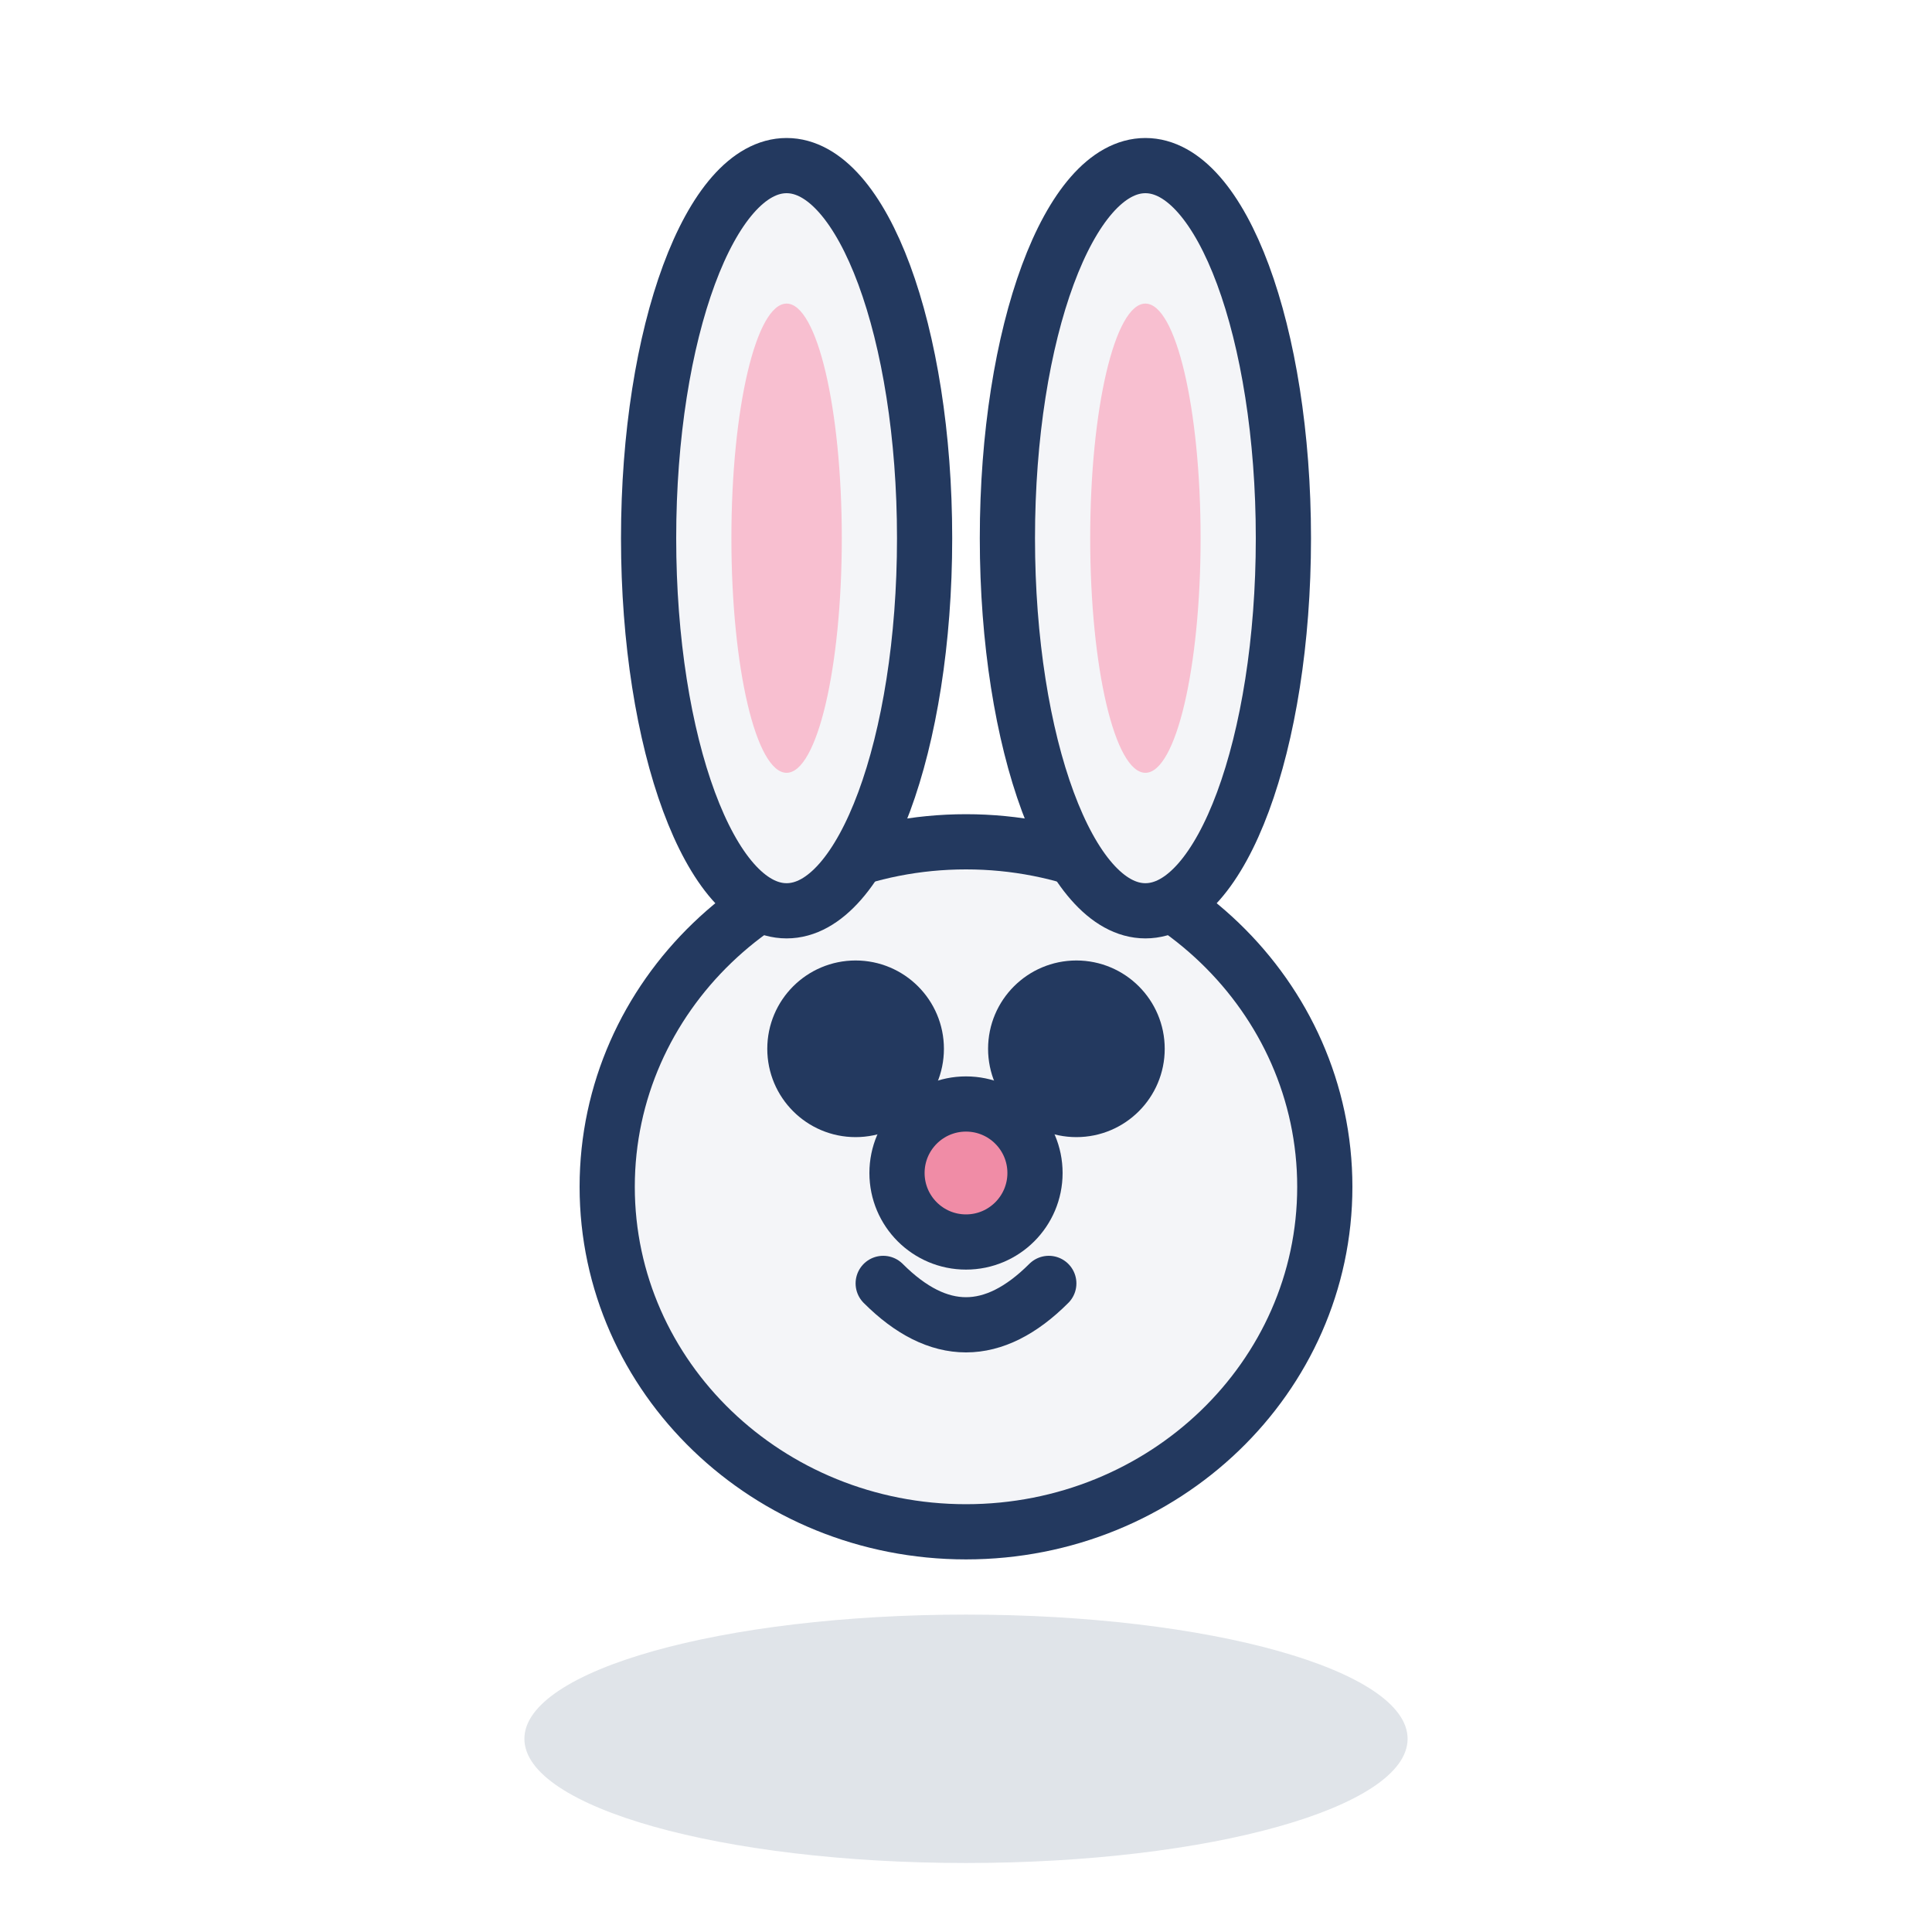
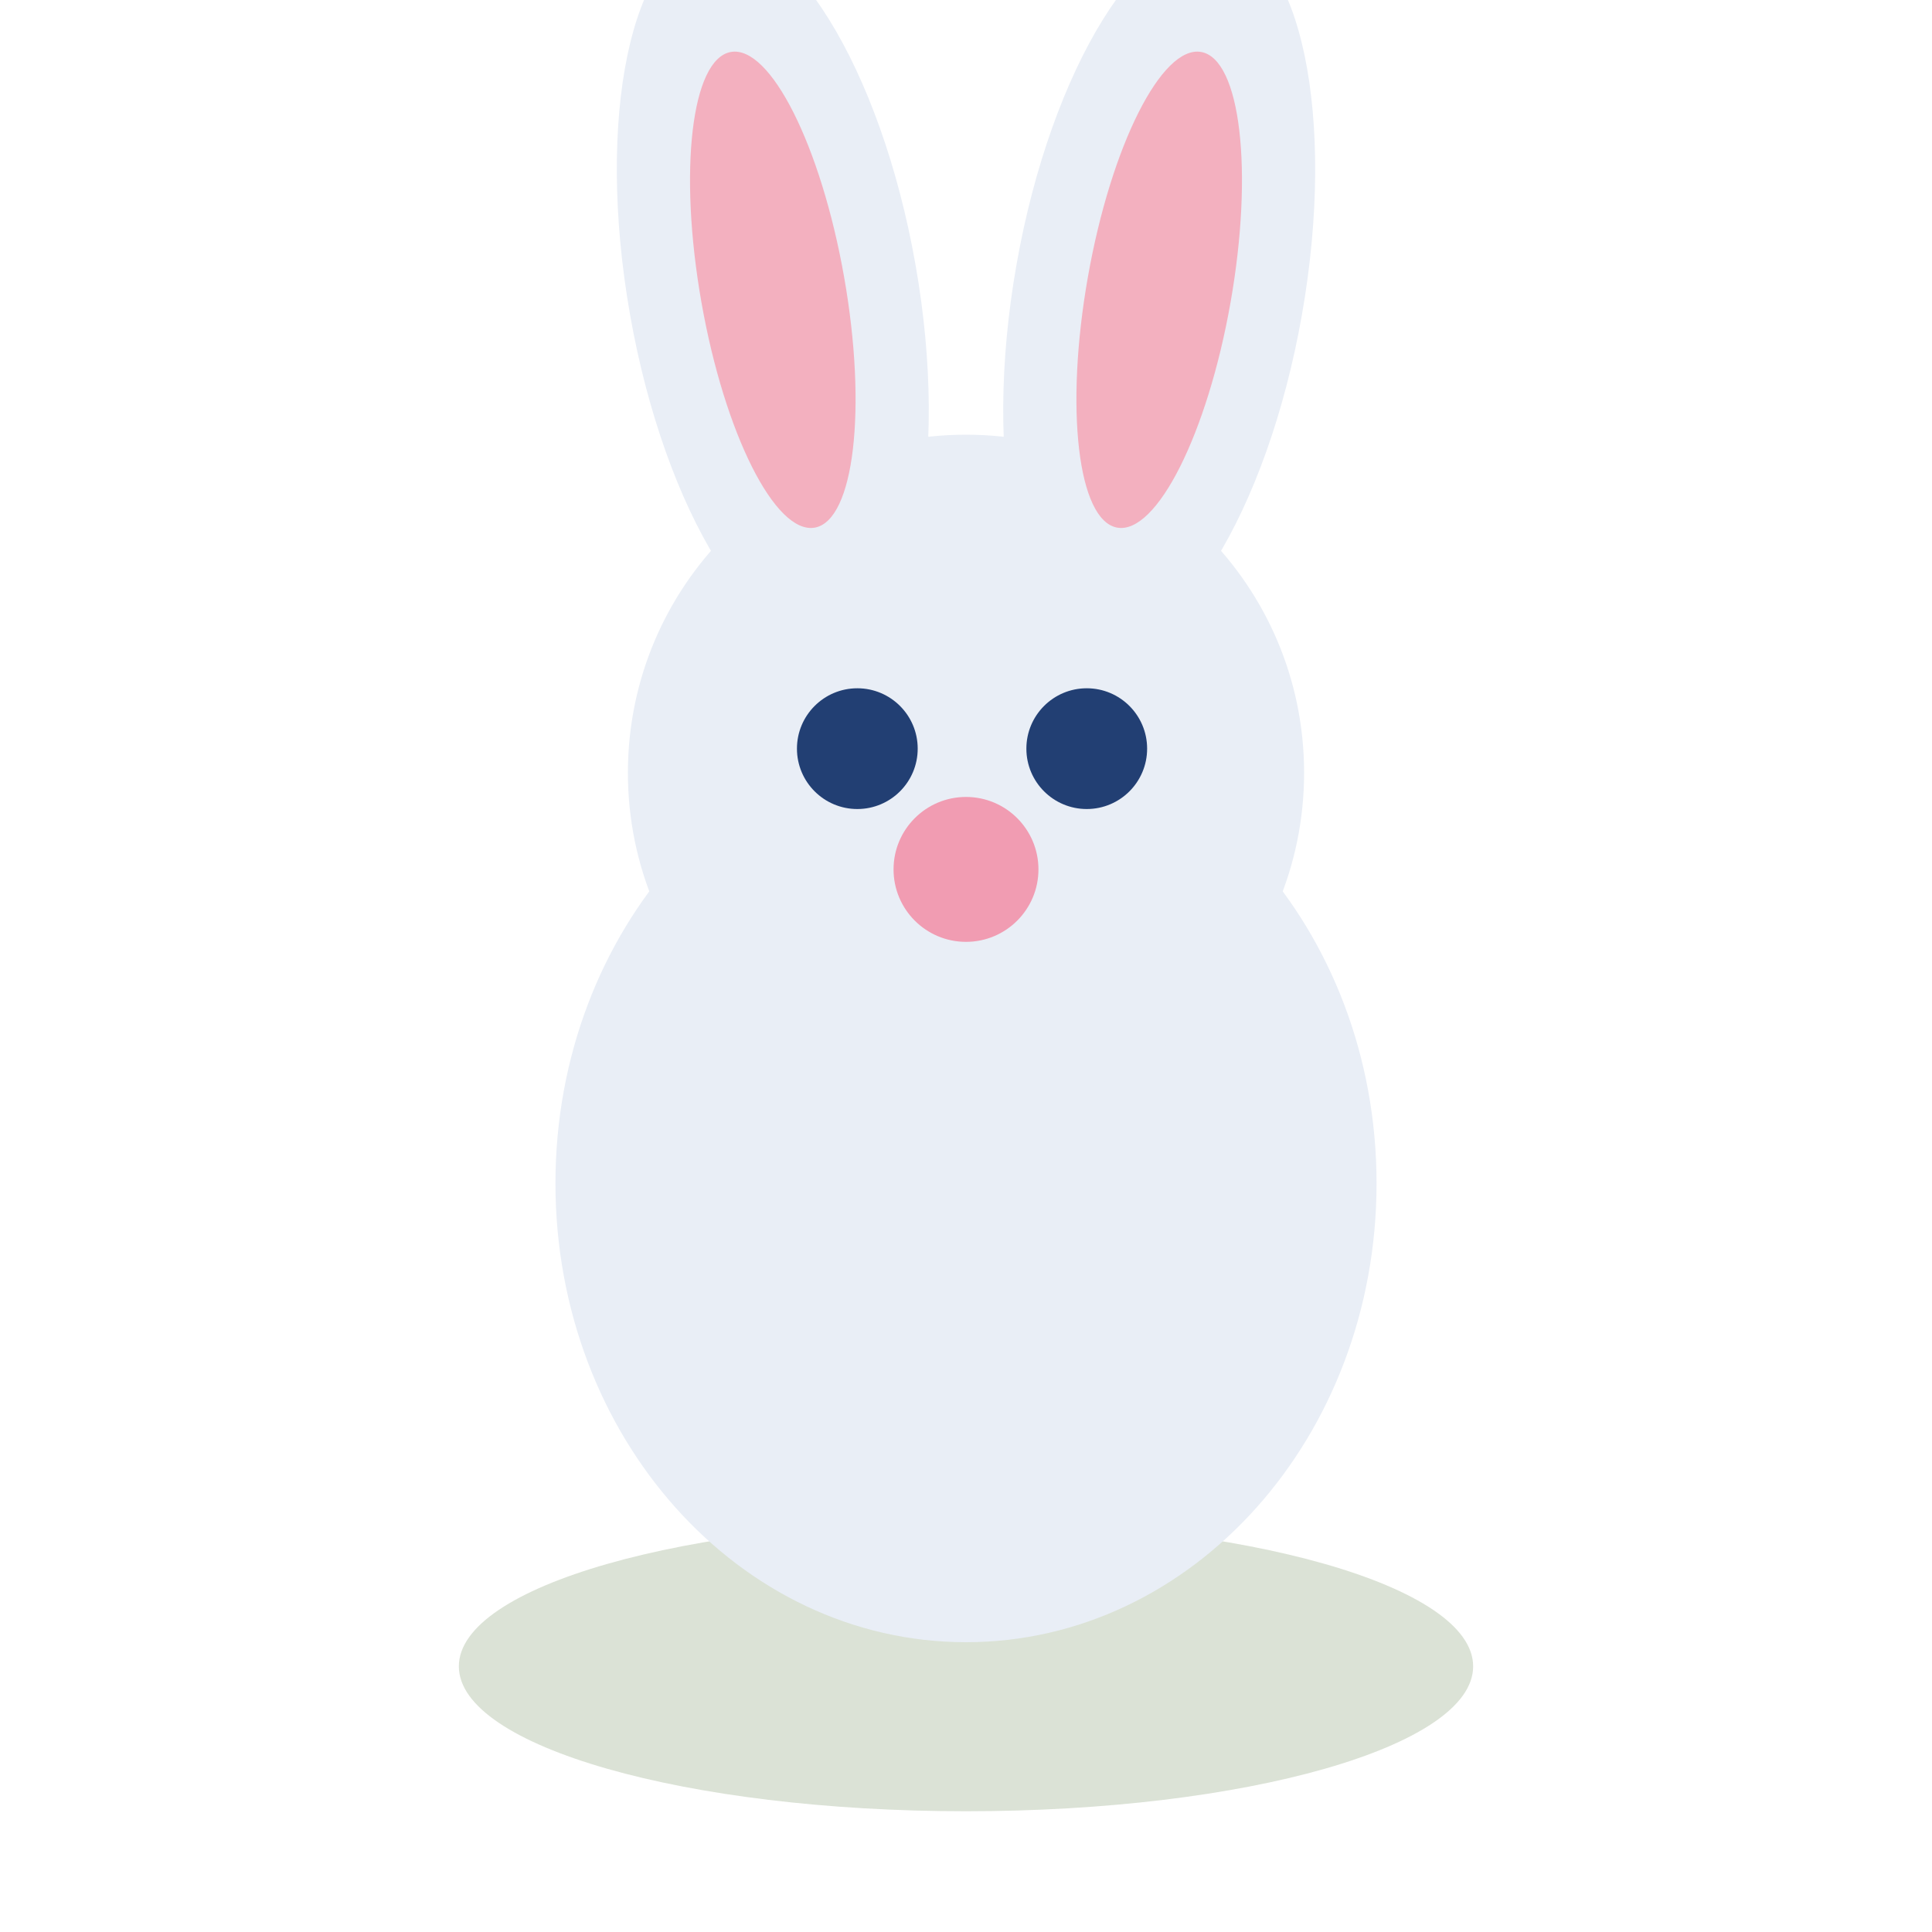
- <svg xmlns="http://www.w3.org/2000/svg" viewBox="0 0 140 140">
-   <ellipse cx="70" cy="126" rx="32" ry="9" fill="rgba(35,57,95,0.14)" />
-   <g stroke="#23395f" stroke-width="4" stroke-linecap="round" stroke-linejoin="round">
-     <ellipse cx="70" cy="86" rx="26" ry="25" fill="#f4f5f8" />
-     <ellipse cx="57" cy="39" rx="10" ry="27" fill="#f4f5f8" />
-     <ellipse cx="83" cy="39" rx="10" ry="27" fill="#f4f5f8" />
-     <ellipse cx="57" cy="39" rx="4" ry="17" fill="#f8bfd0" stroke="none" />
-     <ellipse cx="83" cy="39" rx="4" ry="17" fill="#f8bfd0" stroke="none" />
-     <circle cx="62" cy="76" r="4.4" fill="#23395f" />
-     <circle cx="78" cy="76" r="4.4" fill="#23395f" />
-     <circle cx="70" cy="85" r="5" fill="#f08ca6" />
-     <path d="M64 93c4 4 8 4 12 0" fill="none" />
-   </g>
+ <svg xmlns="http://www.w3.org/2000/svg" viewBox="0 0 160 160">
+   <ellipse cx="80" cy="138" rx="42" ry="12" fill="#5b7a43" opacity=".22" />
+   <ellipse cx="80" cy="98" rx="34" ry="38" fill="#e9eef6" />
+   <circle cx="80" cy="64" r="28" fill="#e9eef6" />
+   <ellipse cx="64" cy="24" rx="12" ry="30" fill="#e9eef6" transform="rotate(-10 64 24)" />
+   <ellipse cx="96" cy="24" rx="12" ry="30" fill="#e9eef6" transform="rotate(10 96 24)" />
+   <ellipse cx="64" cy="24" rx="6" ry="20" fill="#f3b0bf" transform="rotate(-10 64 24)" />
+   <ellipse cx="96" cy="24" rx="6" ry="20" fill="#f3b0bf" transform="rotate(10 96 24)" />
+   <circle cx="71" cy="62" r="5" fill="#223f73" />
+   <circle cx="90" cy="62" r="5" fill="#223f73" />
+   <circle cx="80" cy="72" r="6" fill="#f19cb2" />
</svg>
